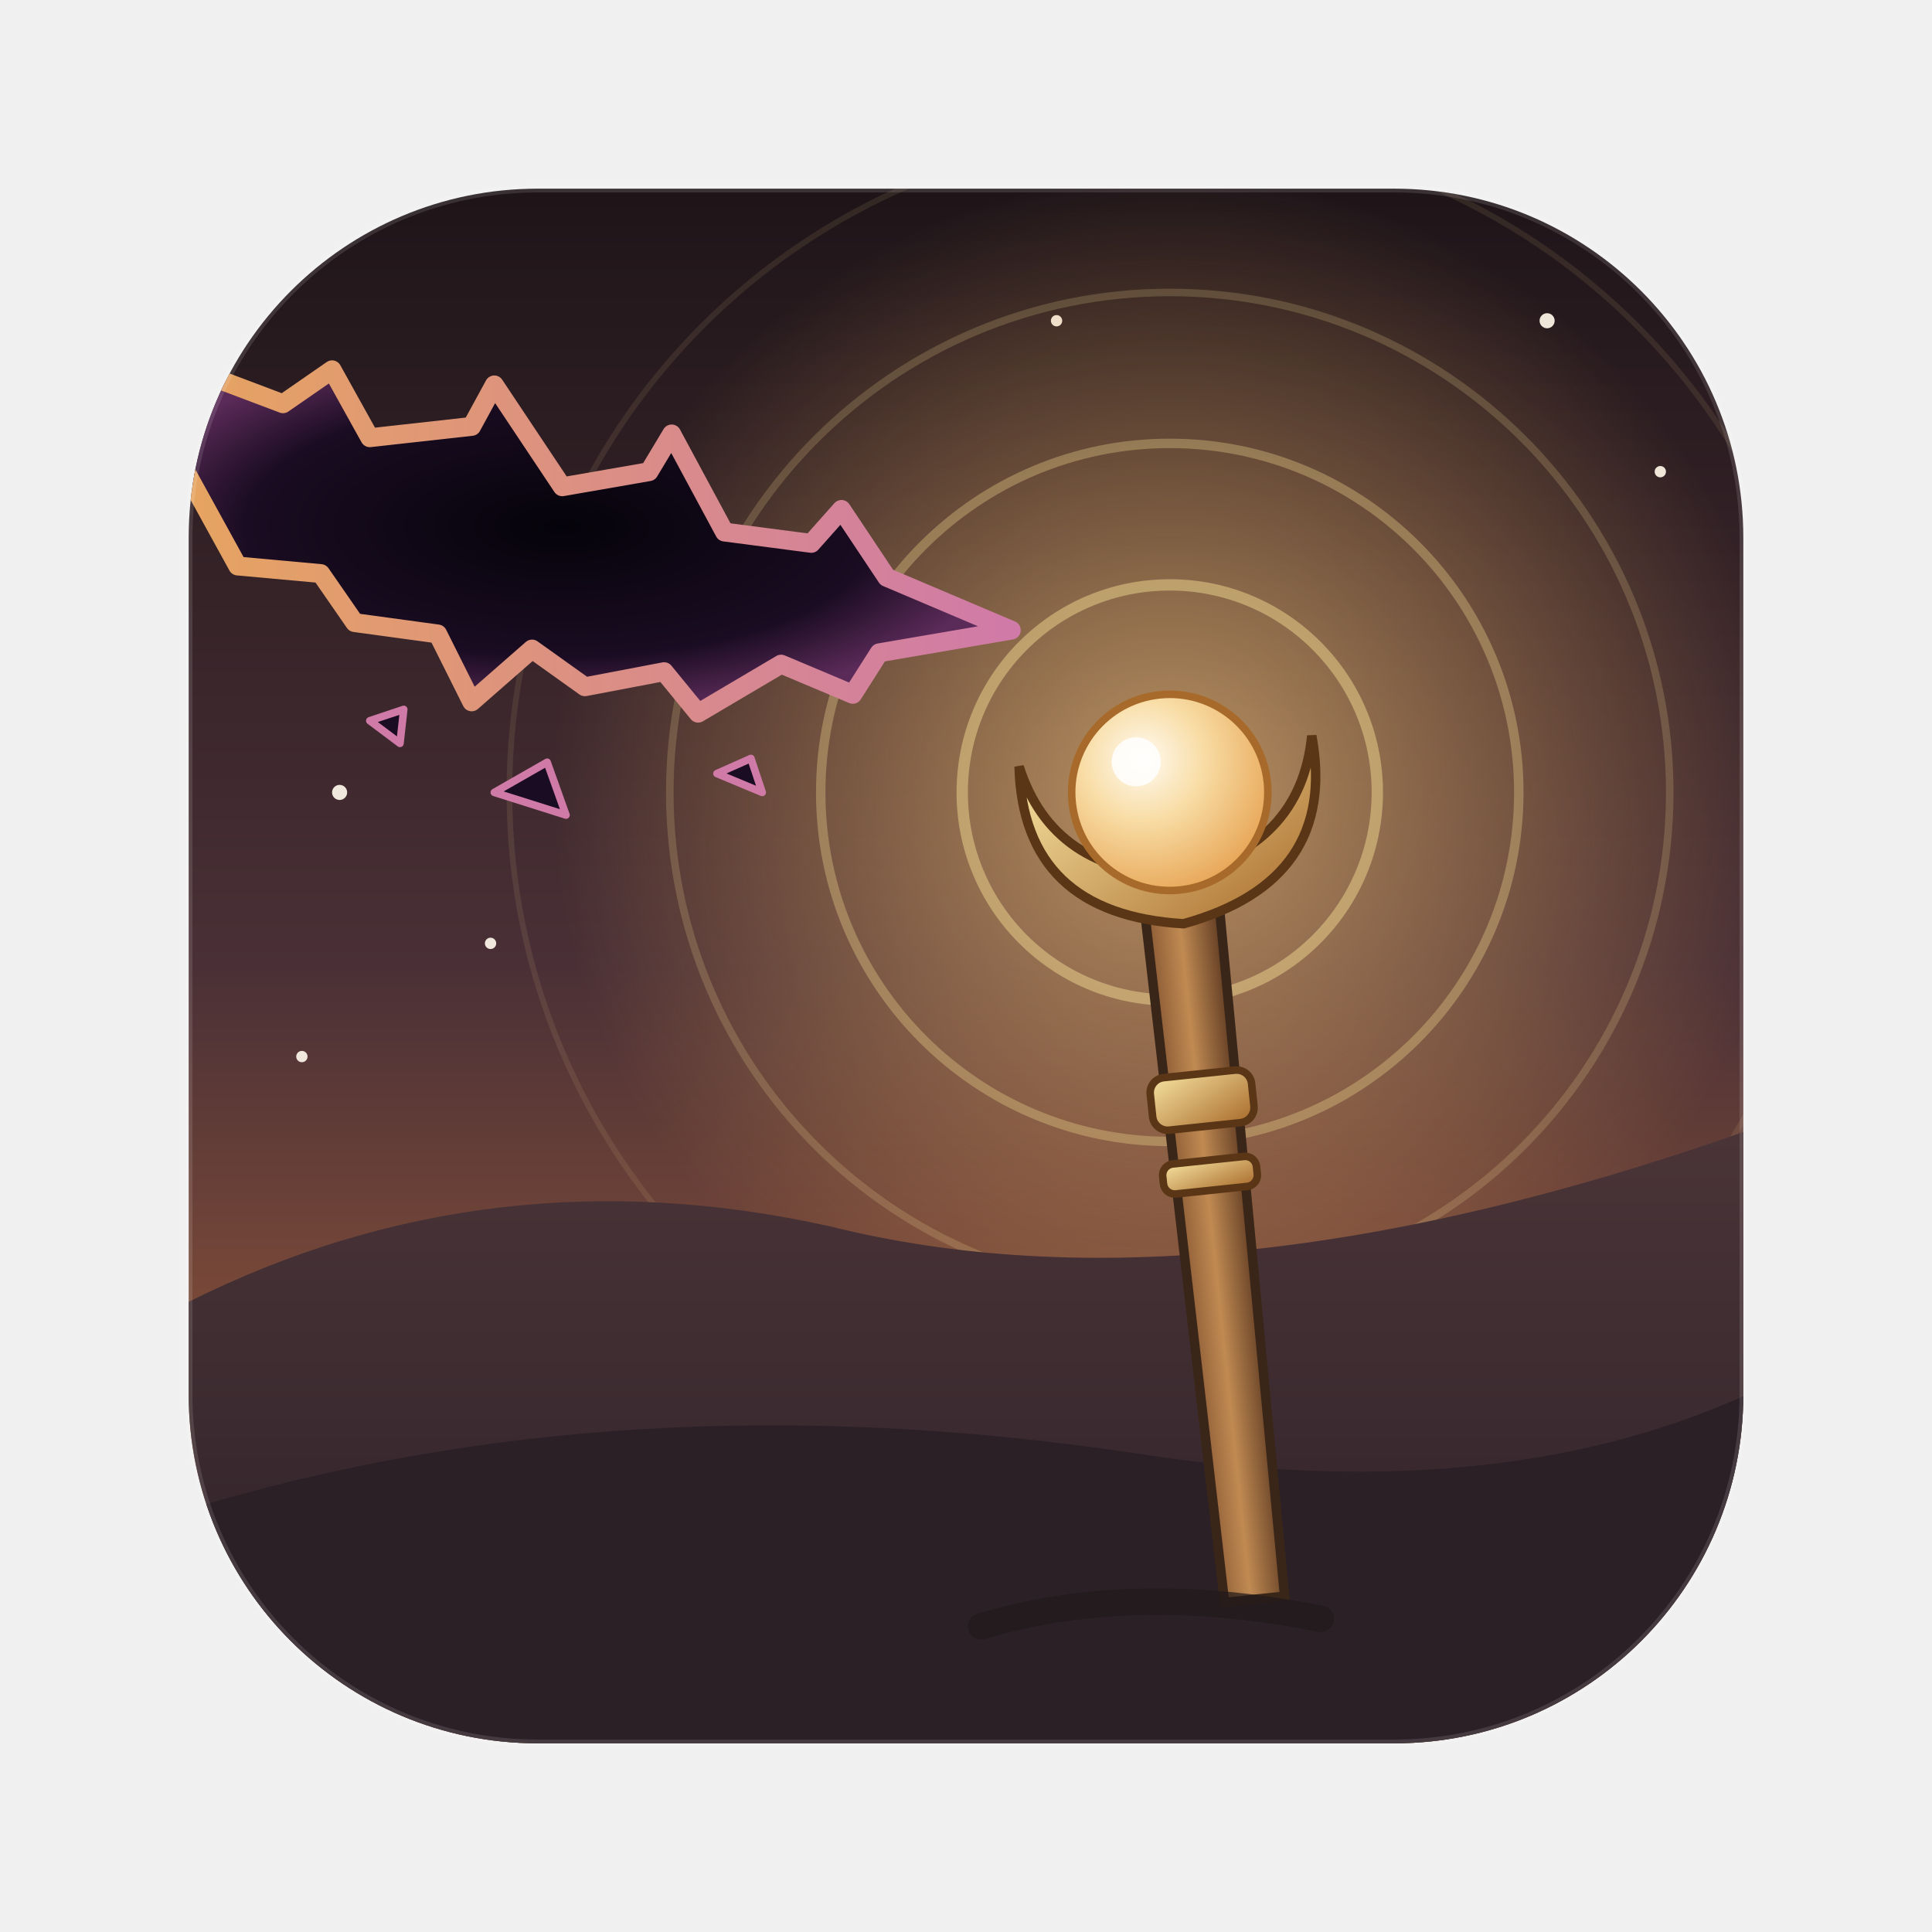
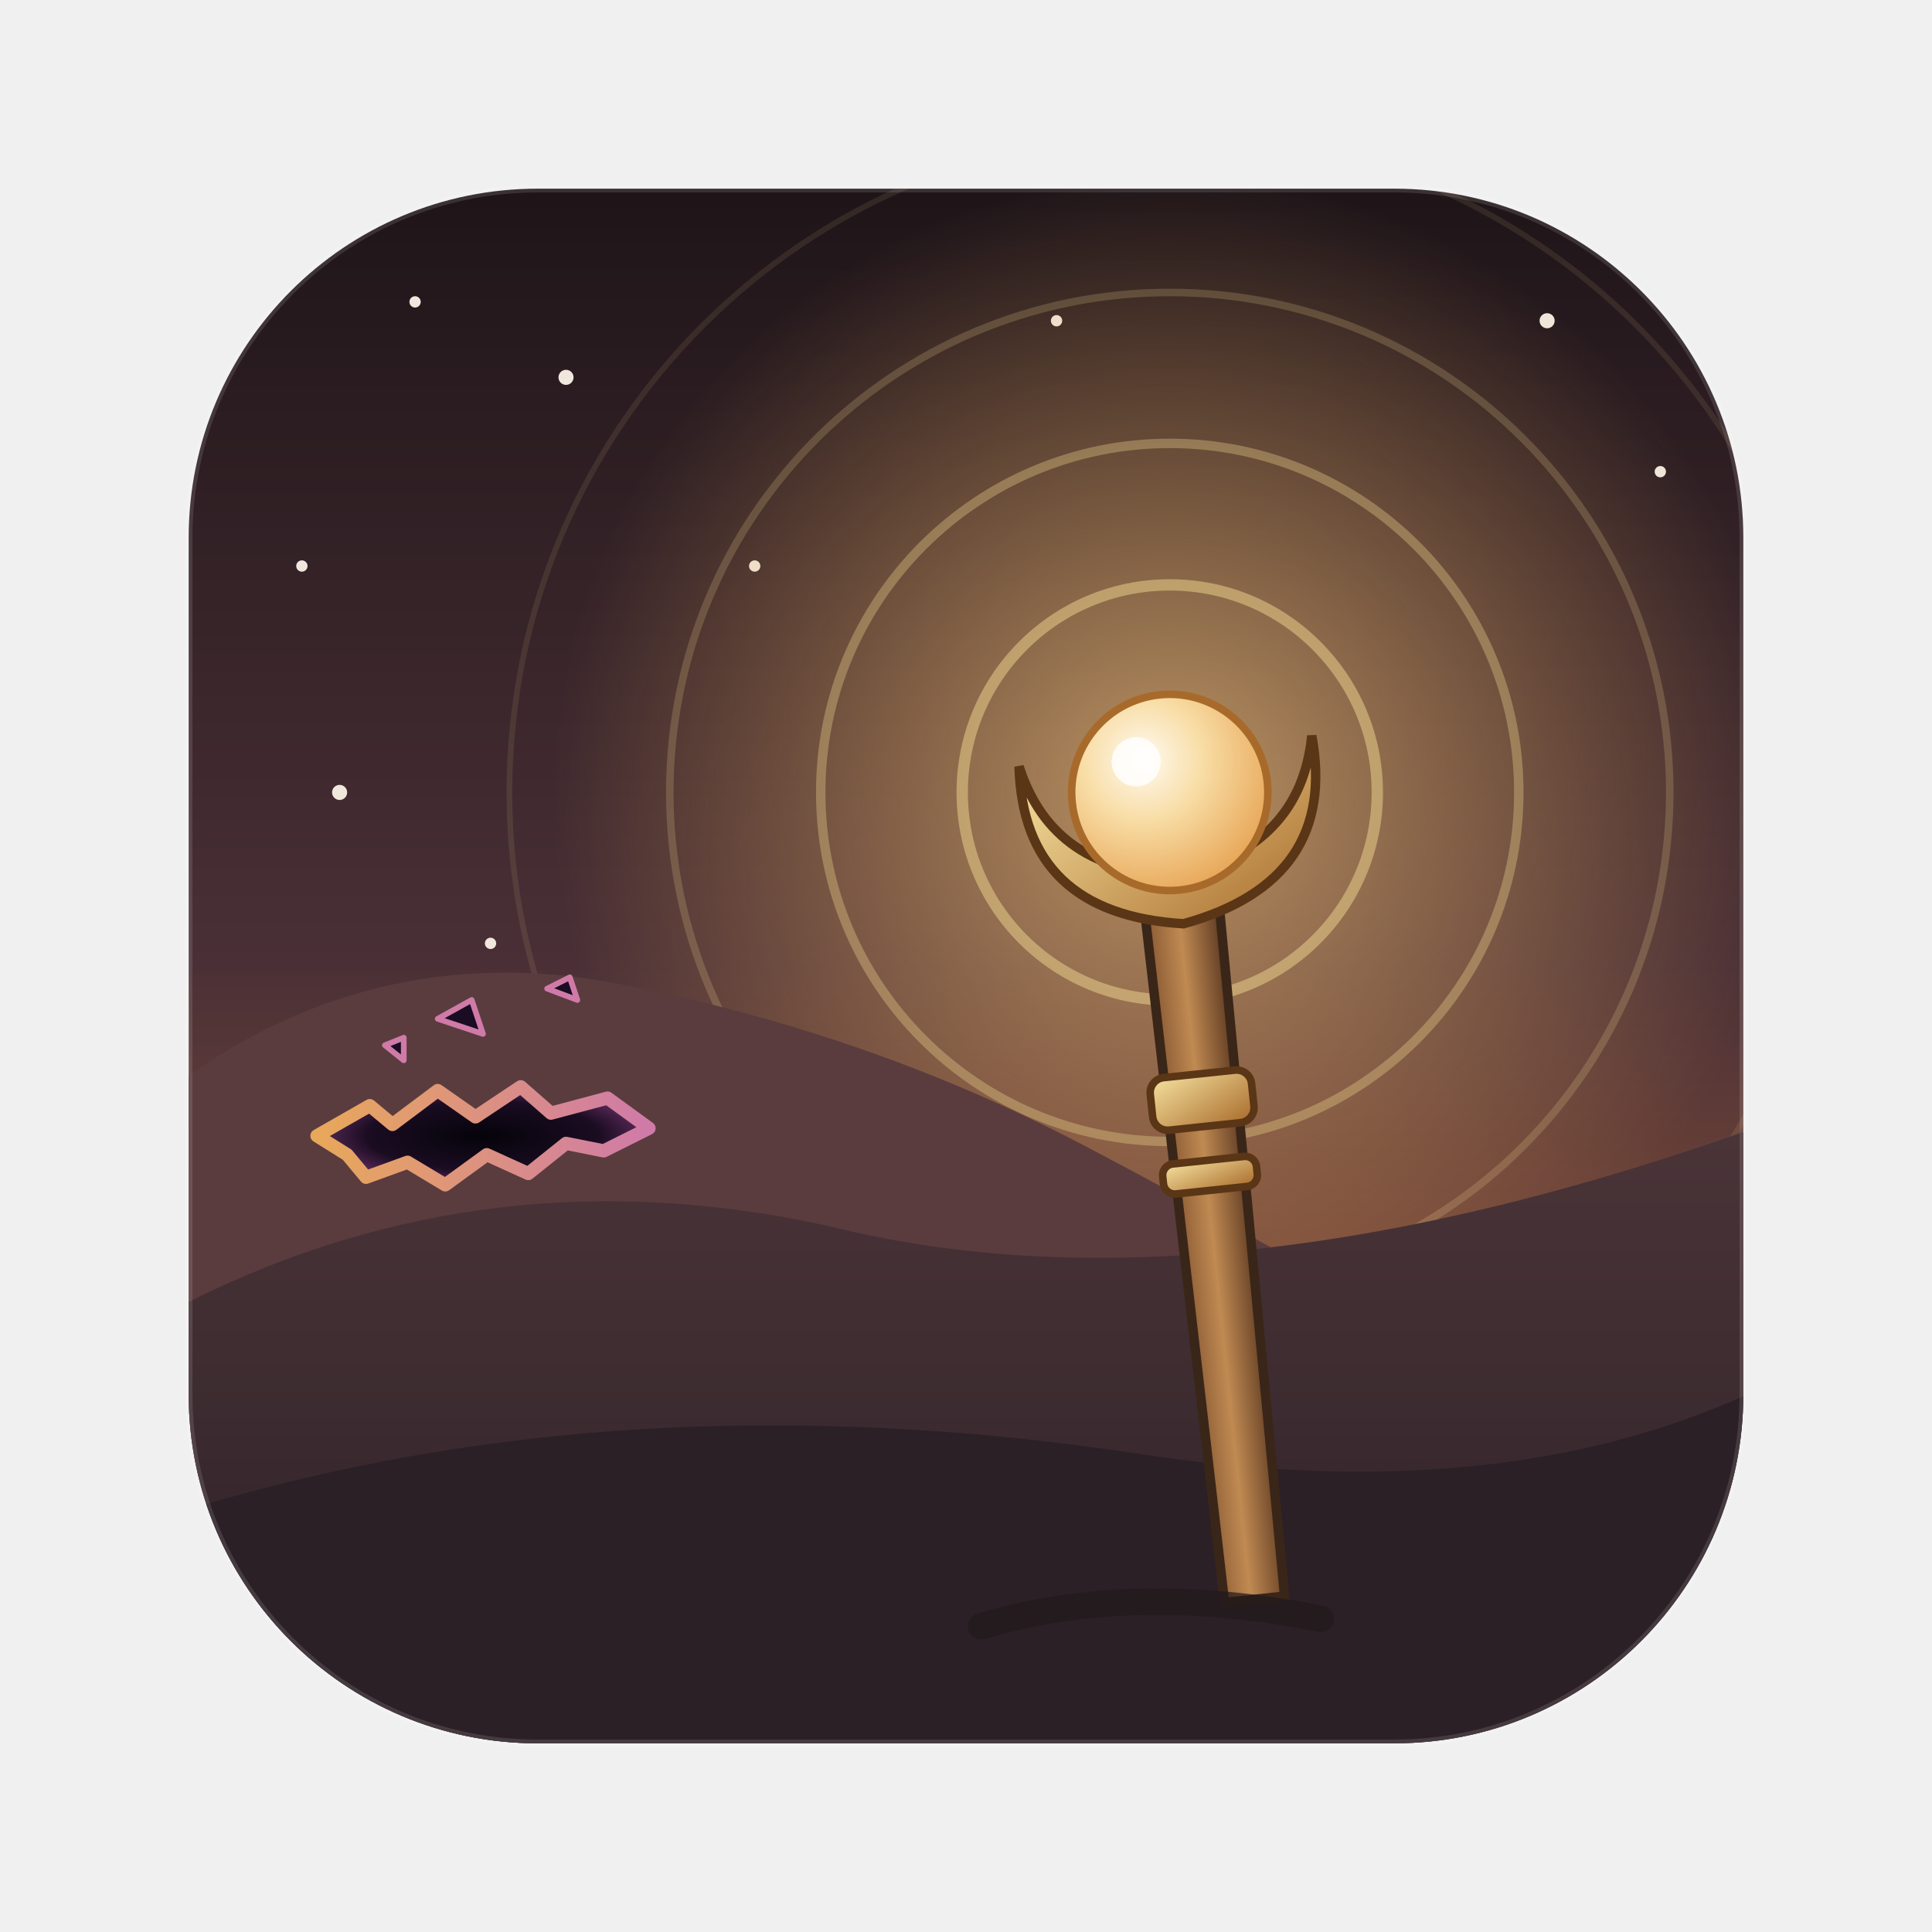
<svg xmlns="http://www.w3.org/2000/svg" width="1024" height="1024" viewBox="0 0 1024 1024">
  <defs>
    <linearGradient id="sky" x1="0" y1="0" x2="0" y2="1">
      <stop offset="0" stop-color="#1f1519" />
      <stop offset="0.5" stop-color="#4a3036" />
      <stop offset="0.85" stop-color="#94573a" />
      <stop offset="1" stop-color="#b8703c" />
    </linearGradient>
    <radialGradient id="glow" cx="0.5" cy="0.5" r="0.5">
      <stop offset="0" stop-color="#f0c27a" stop-opacity="0.7" />
      <stop offset="1" stop-color="#e8a85a" stop-opacity="0" />
    </radialGradient>
    <linearGradient id="riftedge" x1="0" y1="0" x2="1" y2="0">
      <stop offset="0" stop-color="#e8a85a" />
      <stop offset="1" stop-color="#d07aa8" />
    </linearGradient>
    <radialGradient id="riftin" cx="0.5" cy="0.5" r="0.5">
      <stop offset="0" stop-color="#05030a" />
      <stop offset="0.7" stop-color="#1a0c22" />
      <stop offset="1" stop-color="#5a2a58" />
    </radialGradient>
    <linearGradient id="hill" x1="0" y1="0" x2="0" y2="1">
      <stop offset="0" stop-color="#4a3438" />
      <stop offset="1" stop-color="#2b2026" />
    </linearGradient>
    <linearGradient id="wood" x1="0" y1="0" x2="1" y2="0">
      <stop offset="0" stop-color="#8a5a34" />
      <stop offset="0.45" stop-color="#c08a52" />
      <stop offset="1" stop-color="#5e3a22" />
    </linearGradient>
    <linearGradient id="bronze" x1="0" y1="0" x2="1" y2="1">
      <stop offset="0" stop-color="#f6e2a0" />
      <stop offset="1" stop-color="#a86a2a" />
    </linearGradient>
    <radialGradient id="orb" cx="0.38" cy="0.32" r="0.7">
      <stop offset="0" stop-color="#fffbf2" />
      <stop offset="0.45" stop-color="#f8dca4" />
      <stop offset="1" stop-color="#e8a85a" />
    </radialGradient>
    <clipPath id="sq">
      <rect x="100" y="100" width="824" height="824" rx="185" />
    </clipPath>
  </defs>
  <g clip-path="url(#sq)">
    <rect x="100" y="100" width="824" height="824" fill="url(#sky)" />
    <g fill="#f0e8dc">
      <circle cx="180" cy="420" r="4" />
      <circle cx="260" cy="500" r="3" />
      <circle cx="820" cy="170" r="4" />
      <circle cx="880" cy="250" r="3" />
      <circle cx="560" cy="170" r="3" />
-       <circle cx="160" cy="560" r="3" />
+       <circle cx="160" cy="300" r="3" />
+       <circle cx="300" cy="200" r="4" />
+       <circle cx="400" cy="300" r="3" />
+       <circle cx="220" cy="160" r="3" />
    </g>
    <circle cx="620" cy="420" r="330" fill="url(#glow)" />
    <g fill="none" stroke="#f0d890">
      <circle cx="620" cy="420" r="110" stroke-width="6" opacity="0.5" />
      <circle cx="620" cy="420" r="185" stroke-width="5" opacity="0.34" />
      <circle cx="620" cy="420" r="265" stroke-width="4" opacity="0.2" />
      <circle cx="620" cy="420" r="350" stroke-width="3" opacity="0.1" />
    </g>
-     <path d="M60 180 L150 214 L176 196 L196 232 L250 226 L262 204 L298 258 L344 250 L356 230 L384 282 L430 288 L446 270 L470 306 L536 334 L466 346 L452 368 L414 352 L370 378 L352 356 L310 364 L282 344 L250 372 L232 336 L188 330 L170 304 L126 300 Z" fill="url(#riftin)" stroke="url(#riftedge)" stroke-width="10" stroke-linejoin="round" />
-     <g fill="#1a0c22" stroke="#d07aa8" stroke-width="4" stroke-linejoin="round">
-       <path d="M262 420 L290 404 L300 432 Z" />
-       <path d="M380 410 L398 402 L404 420 Z" />
-       <path d="M196 382 L214 376 L212 394 Z" />
+     <path d="M100 570 Q200 500 320 520 Q460 546 580 610 Q660 652 740 700 L740 924 L100 924 Z" fill="#5a3c3e" />
+     <path d="M168 602 L196 586 L208 596 L232 578 L252 592 L276 576 L292 590 L322 582 L344 598 L320 610 L300 606 L280 622 L258 612 L236 628 L216 616 L194 624 L184 612 Z" fill="url(#riftin)" stroke="url(#riftedge)" stroke-width="7" stroke-linejoin="round" />
+     <g fill="#1a0c22" stroke="#d07aa8" stroke-width="3" stroke-linejoin="round">
+       <path d="M232 540 L250 530 L256 548 Z" />
+       <path d="M290 524 L302 518 L306 530 Z" />
+       <path d="M204 554 L214 550 L214 562 Z" />
    </g>
    <path d="M100 690 Q260 610 440 650 Q640 700 924 600 L924 924 L100 924 Z" fill="url(#hill)" />
    <path d="M100 800 Q330 730 600 770 Q790 800 924 740 L924 924 L100 924 Z" fill="#2b2026" />
    <g transform="translate(620 420) rotate(-6)">
      <path d="M-20 44 L20 44 L16 430 L-16 430 Z" fill="url(#wood)" stroke="#3a2618" stroke-width="5" />
      <rect x="-27" y="150" width="54" height="28" rx="8" fill="url(#bronze)" stroke="#5a3616" stroke-width="4" />
      <rect x="-25" y="196" width="50" height="16" rx="6" fill="url(#bronze)" stroke="#5a3616" stroke-width="4" />
      <path d="M-78 -22 Q-84 56 0 70 Q84 56 78 -22 Q66 36 0 44 Q-66 36 -78 -22 Z" fill="url(#bronze)" stroke="#5a3616" stroke-width="5" />
      <circle cx="0" cy="0" r="52" fill="url(#orb)" stroke="#a86a2a" stroke-width="4" />
      <circle cx="-16" cy="-18" r="13" fill="#ffffff" opacity="0.85" />
    </g>
    <path d="M520 862 Q600 838 700 858" stroke="#1f181a" stroke-width="14" fill="none" stroke-linecap="round" opacity="0.7" />
  </g>
  <rect x="100" y="100" width="824" height="824" rx="185" fill="none" stroke="#ffffff" stroke-opacity="0.12" stroke-width="4" />
</svg>
